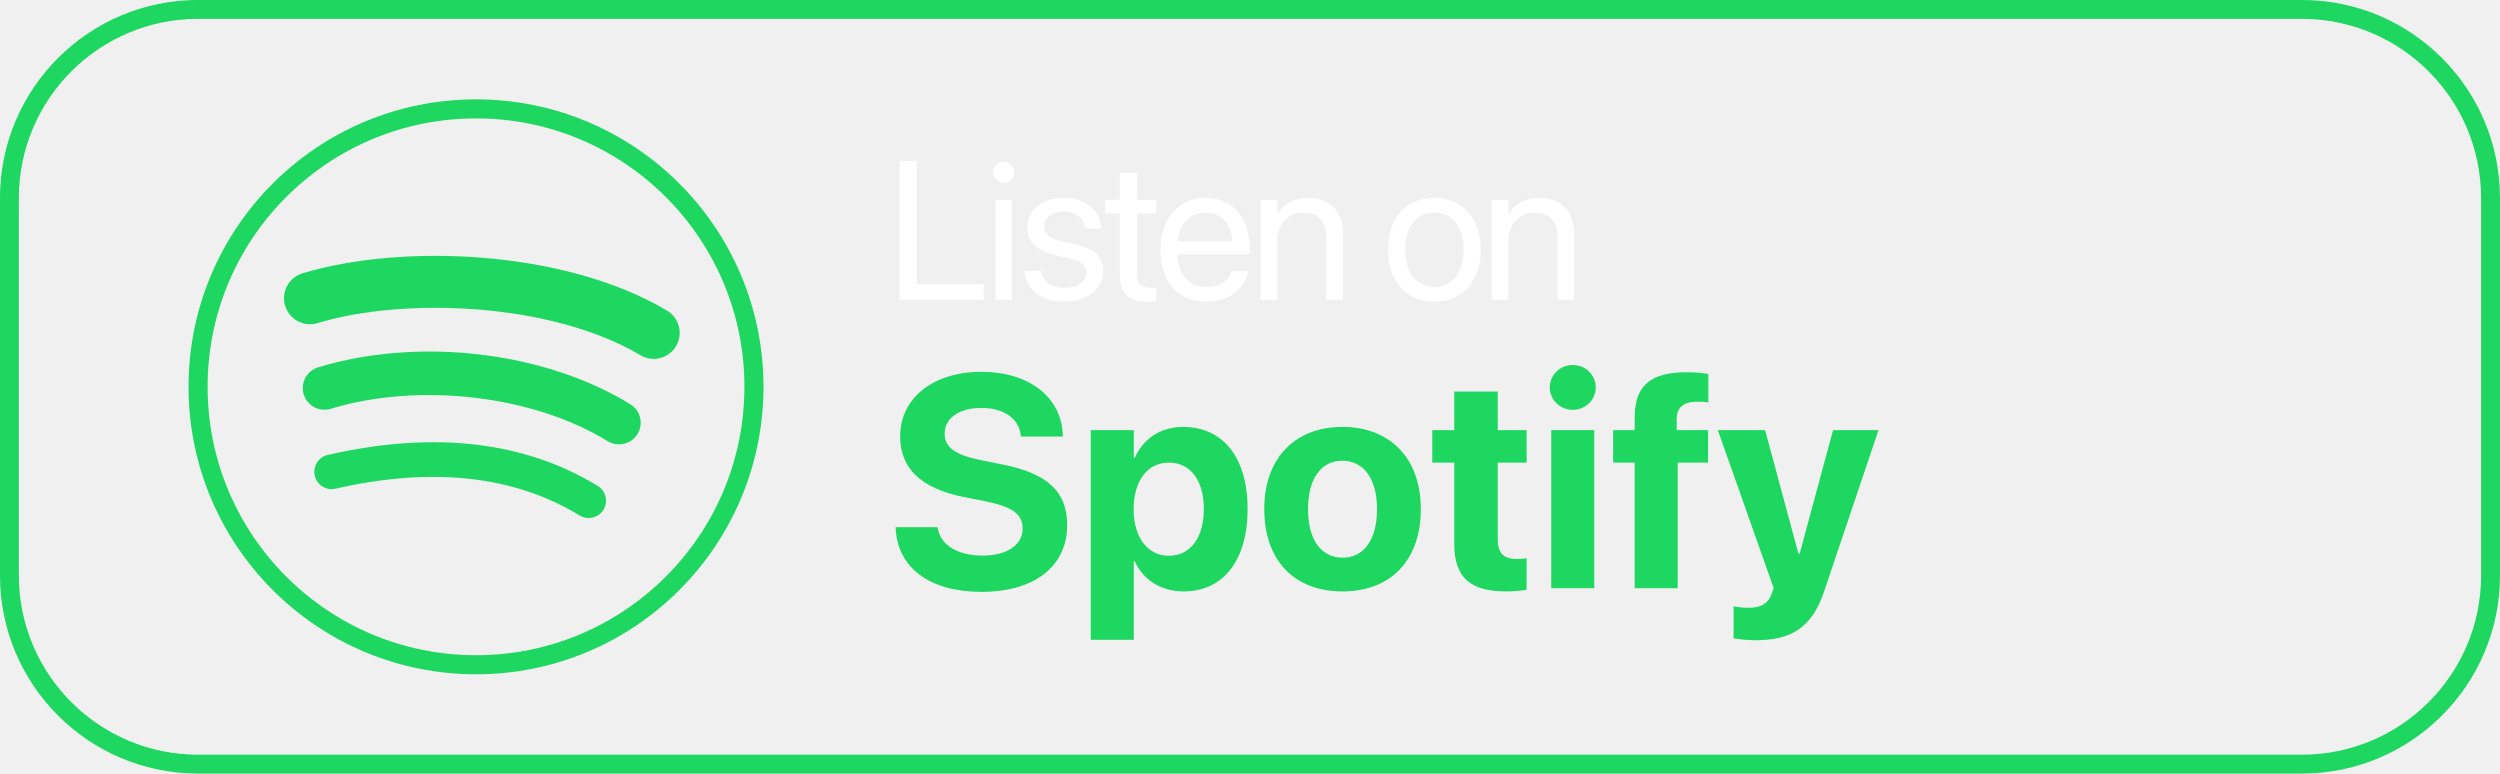
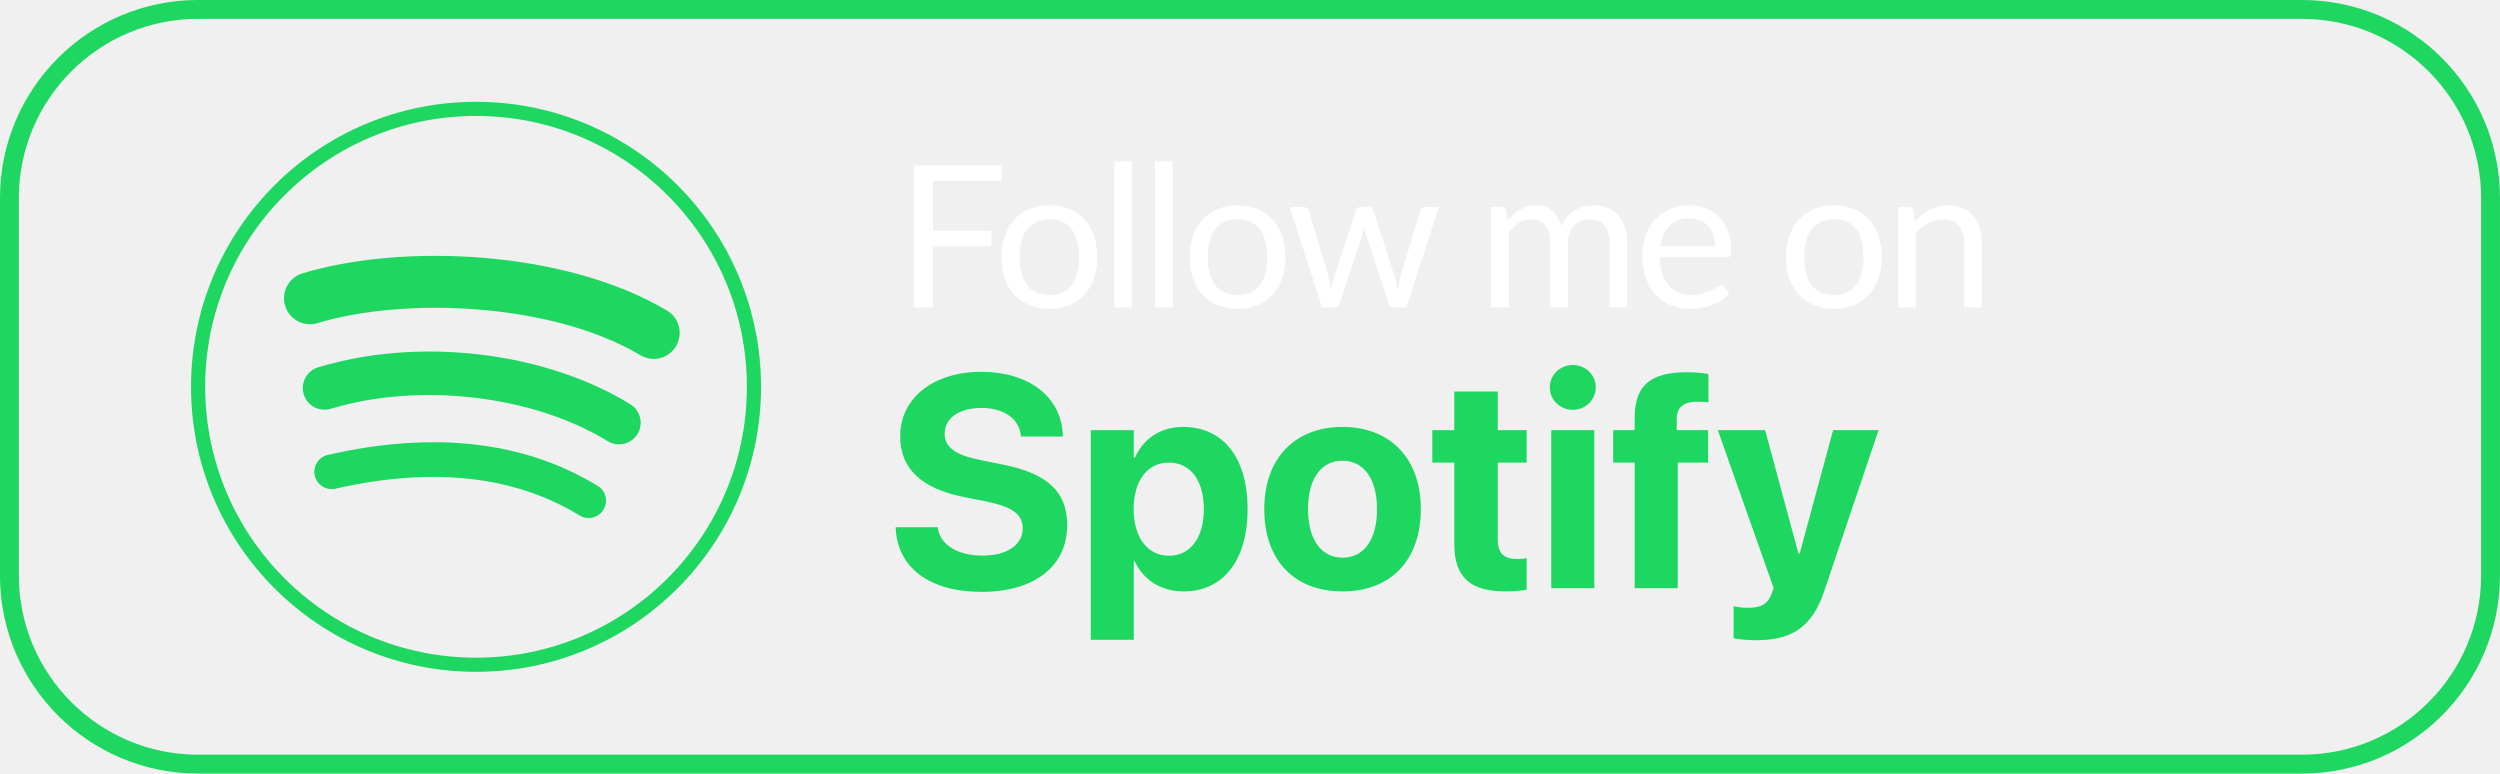
<svg xmlns="http://www.w3.org/2000/svg" id="Layer_2" data-name="Layer 2" viewBox="0 0 655.58 202.86">
  <defs>
    <style>
      .cls-1 {
        fill: #fff;
      }

      .cls-2 {
        stroke-width: 4.95px;
      }

      .cls-2, .cls-3 {
        fill: none;
        stroke: #1ed760;
      }

      .cls-3 {
-         stroke-width: 5px;
+         stroke-width: 3.71px;
      }

-       .cls-3, .cls-4 {
+       .cls-4 {
        fill-rule: evenodd;
      }

      .cls-4, .cls-5 {
        fill: #1ed760;
      }
    </style>
  </defs>
  <g id="Layer_1-2" data-name="Layer 1">
    <rect class="cls-2" x="2.47" y="2.47" width="650.63" height="197.91" rx="49.48" ry="49.48" />
-     <path class="cls-3" d="M124.83,28.55c-40.26,0-72.89,32.63-72.89,72.88s32.63,72.89,72.89,72.89,72.88-32.63,72.88-72.89S165.08,28.55,124.83,28.55h0Z" />
-     <path class="cls-4" d="M167.94,93.15c-23.5-13.95-62.25-15.23-84.67-8.42-3.6,1.09-7.41-.94-8.5-4.55-1.1-3.6.94-7.4,4.54-8.5,25.74-7.82,68.54-6.31,95.58,9.75,3.24,1.92,4.31,6.11,2.39,9.34-1.93,3.24-6.11,4.31-9.34,2.38ZM167.17,113.82c-1.65,2.67-5.15,3.51-7.82,1.87-19.58-12.04-49.45-15.53-72.62-8.49-3.01.9-6.18-.79-7.09-3.79-.91-3,.79-6.17,3.79-7.09,26.47-8.03,59.37-4.14,81.87,9.69,2.67,1.64,3.51,5.14,1.87,7.81ZM158.25,133.66c-1.31,2.15-4.11,2.82-6.25,1.52-17.11-10.46-38.65-12.83-64.02-7.03-2.45.56-4.88-.97-5.44-3.42-.56-2.44.97-4.88,3.42-5.44,27.76-6.34,51.57-3.61,70.78,8.13,2.14,1.3,2.82,4.1,1.51,6.24Z" />
-     <path class="cls-1" d="M235.87,78.61v-36.4h4.54v32.31h17.56v4.09h-22.1ZM263.2,47.94c-1.51,0-2.75-1.24-2.75-2.75s1.24-2.75,2.75-2.75,2.75,1.21,2.75,2.75-1.21,2.75-2.75,2.75ZM261.01,78.61v-26.23h4.38v26.23h-4.38ZM279.13,79.12c-6.18,0-9.91-3.15-10.44-7.84l-.03-.23h4.39l.05.25c.53,2.62,2.47,4.16,6.05,4.16s5.68-1.49,5.68-3.86v-.03c0-1.89-.98-2.95-3.96-3.68l-4.16-1.01c-4.95-1.18-7.34-3.48-7.34-7.26v-.03c0-4.51,3.96-7.72,9.63-7.72s9.41,3.35,9.74,7.74l.02.33h-4.18l-.03-.18c-.35-2.55-2.29-4.24-5.55-4.24s-5.14,1.54-5.14,3.86v.02c0,1.79,1.18,3.03,4.08,3.73l4.17,1.01c5.29,1.29,7.21,3.38,7.21,7.11v.02c0,4.59-4.34,7.82-10.19,7.82ZM300.86,79.12c-4.82,0-7.19-2.17-7.19-7.19v-15.92h-3.83v-3.63h3.83v-7.09h4.54v7.09h5v3.63h-5v15.89c0,2.8,1.24,3.58,3.58,3.58.53,0,1.04-.08,1.42-.1v3.56c-.56.08-1.49.18-2.35.18ZM316.41,79.12c-7.54,0-12.08-5.27-12.08-13.52v-.03c0-8.12,4.64-13.7,11.8-13.7s11.53,5.32,11.53,13.19v1.61h-18.89c.1,5.4,3.08,8.55,7.74,8.55,3.33,0,5.68-1.66,6.43-3.91l.08-.23h4.31l-.05.25c-.86,4.34-5.14,7.77-10.87,7.77ZM316.11,55.76c-3.81,0-6.79,2.6-7.27,7.49h14.36c-.43-5.1-3.26-7.49-7.09-7.49ZM330.55,78.61v-26.23h4.39v3.73h.1c1.41-2.45,4.08-4.24,8.07-4.24,5.75,0,9.08,3.73,9.08,9.71v17.02h-4.39v-16.24c0-4.26-1.99-6.61-6.03-6.61s-6.83,2.95-6.83,7.42v15.43h-4.39ZM376.15,79.12c-7.29,0-12.15-5.27-12.15-13.62v-.05c0-8.35,4.89-13.57,12.13-13.57s12.16,5.2,12.16,13.57v.05c0,8.37-4.9,13.62-12.14,13.62ZM376.18,75.23c4.61,0,7.62-3.58,7.62-9.74v-.05c0-6.16-3.03-9.69-7.67-9.69s-7.64,3.56-7.64,9.69v.05c0,6.18,3.05,9.74,7.69,9.74ZM391.17,78.61v-26.23h4.39v3.73h.1c1.42-2.45,4.09-4.24,8.08-4.24,5.75,0,9.08,3.73,9.08,9.71v17.02h-4.39v-16.24c0-4.26-2-6.61-6.03-6.61s-6.84,2.95-6.84,7.42v15.43h-4.39Z" />
-     <path class="cls-5" d="M257.35,155.21c-13.26,0-21.8-6.07-22.46-16.35l-.04-.62h11.02l.08.42c.73,4.33,5.33,7.04,11.71,7.04s10.51-2.82,10.51-7.08v-.03c0-3.79-2.74-5.69-9.66-7.12l-5.88-1.16c-11.01-2.2-16.58-7.46-16.58-15.84v-.04c0-10.21,8.89-16.93,21.26-16.93s20.84,6.45,21.38,16.23l.03.74h-11.01l-.04-.47c-.58-4.37-4.6-7.03-10.36-7.03-5.99.04-9.59,2.78-9.59,6.76v.04c0,3.52,2.86,5.57,9.28,6.84l5.92,1.2c11.67,2.32,16.93,7.07,16.93,15.85v.04c0,10.7-8.43,17.51-22.5,17.51ZM286.03,167.77v-54.97h11.29v7.23h.27c2.24-5.02,6.76-8.08,12.64-8.08,10.51,0,16.93,8.04,16.93,21.53v.04c0,13.45-6.42,21.57-16.78,21.57-5.91,0-10.59-3.01-12.83-7.92h-.23v20.6h-11.29ZM306.52,145.74c5.6,0,9.16-4.68,9.16-12.22v-.04c0-7.57-3.56-12.17-9.16-12.17s-9.24,4.71-9.24,12.21v.04c0,7.46,3.75,12.18,9.24,12.18ZM352.05,155.09c-12.6,0-20.52-8.08-20.52-21.57v-.07c0-13.34,8.11-21.5,20.48-21.5s20.57,8.08,20.57,21.5v.07c0,13.53-8,21.57-20.53,21.57ZM352.09,146.24c5.49,0,9.01-4.64,9.01-12.72v-.07c0-8.01-3.6-12.64-9.09-12.64s-9,4.63-9,12.64v.07c0,8.12,3.51,12.72,9.08,12.72ZM394.88,155.09c-9.2,0-13.53-3.55-13.53-12.45v-21.33h-5.76v-8.51h5.76v-10.12h11.41v10.12h7.57v8.51h-7.57v20.1c0,3.86,1.74,5.18,5.14,5.18,1,0,1.74-.12,2.43-.2v8.28c-1.27.19-3.09.42-5.45.42ZM412.43,107.47c-3.4,0-6.03-2.67-6.03-5.88s2.63-5.87,6.03-5.87,6.03,2.67,6.03,5.87-2.63,5.88-6.03,5.88ZM406.79,154.24v-41.44h11.28v41.44h-11.28ZM428.67,154.24v-32.93h-5.65v-8.51h5.65v-3.32c0-8.12,3.86-11.87,13.64-11.87,2.09,0,4.37.2,5.68.47v7.46c-.77-.16-1.85-.2-2.9-.2-3.75,0-5.41,1.59-5.41,4.56v2.9h8.24v8.51h-7.97v32.93h-11.28ZM460.36,167.89c-2.2,0-4.44-.27-5.76-.51v-8.38c.81.15,2.13.38,3.79.38,3.36,0,5.22-.96,6.22-3.79l.51-1.35-14.65-41.44h12.4l8.74,32.4h.31l8.77-32.4h11.91l-14.22,42.18c-3.25,9.78-8.82,12.91-18.02,12.91Z" />
+     <path class="cls-3" d="M124.83,28.55c-40.25,0-72.88,32.63-72.88,72.88s32.63,72.89,72.88,72.89,72.88-32.63,72.88-72.89S165.08,28.55,124.83,28.55h0Z" />
+     <path class="cls-4" d="M167.94,93.15c-23.49-13.95-62.24-15.23-84.67-8.42-3.6,1.09-7.41-.94-8.5-4.55-1.09-3.6.94-7.4,4.54-8.5,25.75-7.82,68.54-6.31,95.59,9.75,3.24,1.92,4.3,6.11,2.38,9.34-1.92,3.24-6.11,4.31-9.34,2.38ZM167.17,113.82c-1.65,2.67-5.14,3.51-7.81,1.87-19.59-12.04-49.45-15.53-72.63-8.49-3,.9-6.18-.79-7.09-3.79-.9-3,.79-6.17,3.79-7.09,26.47-8.03,59.38-4.14,81.87,9.69,2.67,1.64,3.51,5.14,1.87,7.81ZM158.25,133.66c-1.3,2.15-4.1,2.82-6.24,1.52-17.12-10.46-38.66-12.83-64.03-7.03-2.44.56-4.88-.97-5.44-3.42-.56-2.44.97-4.88,3.42-5.44,27.76-6.34,51.58-3.61,70.79,8.13,2.14,1.3,2.81,4.1,1.5,6.24Z" />
+     <path class="cls-5" d="M257.35,155.21c-13.25,0-21.8-6.07-22.45-16.35l-.04-.62h11.01l.08.42c.74,4.33,5.34,7.04,11.71,7.04s10.52-2.82,10.52-7.08v-.03c0-3.79-2.75-5.69-9.67-7.12l-5.87-1.16c-11.02-2.2-16.58-7.46-16.58-15.84v-.04c0-10.21,8.89-16.93,21.26-16.93s20.83,6.45,21.37,16.23l.04.74h-11.02l-.03-.47c-.58-4.37-4.6-7.03-10.36-7.03-6,.04-9.59,2.78-9.59,6.76v.04c0,3.52,2.86,5.57,9.28,6.84l5.91,1.2c11.67,2.32,16.93,7.07,16.93,15.85v.04c0,10.7-8.43,17.51-22.5,17.51ZM286.04,167.77v-54.97h11.28v7.23h.27c2.25-5.02,6.77-8.08,12.64-8.08,10.52,0,16.93,8.04,16.93,21.53v.04c0,13.45-6.41,21.57-16.77,21.57-5.92,0-10.59-3.01-12.83-7.92h-.24v20.6h-11.28ZM306.52,145.74c5.61,0,9.16-4.68,9.16-12.22v-.04c0-7.57-3.55-12.17-9.16-12.17s-9.24,4.71-9.24,12.21v.04c0,7.46,3.75,12.18,9.24,12.18ZM352.06,155.09c-12.6,0-20.53-8.08-20.53-21.57v-.07c0-13.34,8.12-21.5,20.49-21.5s20.56,8.08,20.56,21.5v.07c0,13.53-8,21.57-20.52,21.57ZM352.1,146.24c5.49,0,9-4.64,9-12.72v-.07c0-8.01-3.59-12.64-9.08-12.64s-9.01,4.63-9.01,12.64v.07c0,8.12,3.52,12.72,9.09,12.72ZM394.89,155.09c-9.2,0-13.53-3.55-13.53-12.45v-21.33h-5.76v-8.51h5.76v-10.12h11.4v10.12h7.58v8.51h-7.58v20.1c0,3.86,1.74,5.18,5.14,5.18,1.01,0,1.74-.12,2.44-.2v8.28c-1.28.19-3.1.42-5.45.42ZM412.44,107.47c-3.41,0-6.03-2.67-6.03-5.88s2.62-5.87,6.03-5.87,6.03,2.67,6.03,5.87-2.63,5.88-6.03,5.88ZM406.79,154.24v-41.44h11.29v41.44h-11.29ZM428.67,154.24v-32.93h-5.64v-8.51h5.64v-3.32c0-8.12,3.87-11.87,13.65-11.87,2.08,0,4.36.2,5.68.47v7.46c-.77-.16-1.86-.2-2.9-.2-3.75,0-5.41,1.59-5.41,4.56v2.9h8.23v8.51h-7.96v32.93h-11.29ZM460.37,167.89c-2.21,0-4.45-.27-5.76-.51v-8.38c.81.15,2.12.38,3.79.38,3.36,0,5.21-.96,6.22-3.79l.5-1.35-14.65-41.44h12.41l8.74,32.4h.31l8.77-32.4h11.91l-14.23,42.18c-3.25,9.78-8.81,12.91-18.01,12.91Z" />
+     <g>
+       <path class="cls-1" d="M244.67,47.46v13.03h15.31v4.11h-15.31v16.02h-5.04v-37.26h22.96v4.11h-17.91Z" />
+       <path class="cls-1" d="M275.22,53.85c1.92,0,3.66.32,5.2.96,1.54.64,2.86,1.55,3.95,2.73,1.09,1.18,1.93,2.6,2.51,4.28.58,1.67.87,3.54.87,5.6s-.29,3.95-.87,5.62c-.58,1.66-1.42,3.09-2.51,4.26-1.09,1.18-2.41,2.08-3.95,2.72-1.54.63-3.28.95-5.2.95s-3.69-.32-5.24-.95-2.87-1.54-3.96-2.72-1.93-2.6-2.51-4.26c-.58-1.66-.87-3.54-.87-5.62s.29-3.93.87-5.6c.58-1.67,1.42-3.1,2.51-4.28s2.41-2.09,3.96-2.73c1.55-.64,3.3-.96,5.24-.96ZM275.22,77.36c2.6,0,4.54-.87,5.82-2.61s1.92-4.17,1.92-7.29-.64-5.58-1.92-7.33c-1.28-1.75-3.22-2.63-5.82-2.63-1.32,0-2.47.23-3.44.68-.98.45-1.79,1.1-2.44,1.95-.65.85-1.14,1.89-1.46,3.13-.32,1.24-.48,2.64-.48,4.2,0,3.12.65,5.55,1.94,7.29,1.29,1.74,3.25,2.61,5.89,2.61Z" />
+       <path class="cls-1" d="M296.82,42.31v38.3h-4.63v-38.3h4.63Z" />
+       <path class="cls-1" d="M307.53,42.31v38.3h-4.63v-38.3h4.63Z" />
+       <path class="cls-1" d="M324.56,53.85c1.92,0,3.66.32,5.2.96,1.54.64,2.86,1.55,3.95,2.73,1.09,1.18,1.93,2.6,2.51,4.28.58,1.67.87,3.54.87,5.6s-.29,3.95-.87,5.62c-.58,1.66-1.42,3.09-2.51,4.26-1.09,1.18-2.41,2.08-3.95,2.72-1.54.63-3.28.95-5.2.95s-3.69-.32-5.24-.95-2.87-1.54-3.96-2.72-1.93-2.6-2.51-4.26c-.58-1.66-.87-3.54-.87-5.62s.29-3.93.87-5.6c.58-1.67,1.42-3.1,2.51-4.28s2.41-2.09,3.96-2.73c1.55-.64,3.3-.96,5.24-.96ZM324.56,77.36c2.6,0,4.54-.87,5.82-2.61s1.92-4.17,1.92-7.29-.64-5.58-1.92-7.33c-1.28-1.75-3.22-2.63-5.82-2.63-1.32,0-2.47.23-3.44.68-.98.45-1.79,1.1-2.44,1.95-.65.85-1.14,1.89-1.46,3.13-.32,1.24-.48,2.64-.48,4.2,0,3.12.65,5.55,1.94,7.29,1.29,1.74,3.25,2.61,5.89,2.61Z" />
+       <path class="cls-1" d="M377.32,54.27l-8.53,26.34h-3.67c-.45,0-.76-.29-.94-.88l-5.82-17.86c-.14-.4-.25-.8-.34-1.21s-.17-.81-.26-1.21c-.09.4-.17.8-.26,1.21s-.2.82-.34,1.24l-5.93,17.84c-.16.59-.5.88-1.04.88h-3.48l-8.53-26.34h3.64c.36,0,.67.1.92.29.25.19.42.42.51.68l5.04,16.95c.29,1.25.53,2.43.7,3.54.16-.57.32-1.15.48-1.74s.34-1.19.53-1.79l5.56-17.06c.09-.26.24-.48.46-.65.22-.17.48-.26.79-.26h2.03c.35,0,.63.09.86.26.22.17.38.39.47.65l5.43,17.06c.19.61.36,1.21.52,1.79.16.59.3,1.17.44,1.74.09-.57.19-1.15.33-1.73.13-.58.27-1.18.43-1.81l5.15-16.95c.09-.28.25-.51.49-.69.24-.18.53-.27.86-.27h3.48Z" />
+       <path class="cls-1" d="M390.97,80.61v-26.34h2.78c.66,0,1.07.32,1.22.96l.34,2.7c.97-1.2,2.06-2.17,3.28-2.94,1.21-.76,2.62-1.14,4.21-1.14,1.77,0,3.2.49,4.3,1.48,1.1.99,1.89,2.32,2.38,4,.38-.95.87-1.78,1.47-2.47.6-.69,1.27-1.26,2.02-1.72.75-.45,1.54-.78,2.38-.99.84-.21,1.69-.31,2.56-.31,1.39,0,2.62.22,3.71.66,1.08.44,2,1.09,2.76,1.94.75.85,1.33,1.89,1.73,3.13.4,1.24.6,2.66.6,4.25v16.77h-4.65v-16.77c0-2.06-.45-3.63-1.35-4.69-.9-1.07-2.2-1.6-3.9-1.6-.76,0-1.49.13-2.17.4-.69.27-1.29.66-1.81,1.18-.52.52-.93,1.17-1.23,1.96s-.46,1.7-.46,2.74v16.77h-4.65v-16.77c0-2.12-.42-3.69-1.27-4.73-.85-1.04-2.09-1.56-3.72-1.56-1.14,0-2.2.31-3.17.92-.97.62-1.86,1.45-2.68,2.51v19.63h-4.65Z" />
+       <path class="cls-1" d="M453.55,76.92c-.57.69-1.26,1.3-2.05,1.81s-1.65.93-2.56,1.26c-.91.33-1.85.58-2.82.74-.97.16-1.93.25-2.89.25-1.82,0-3.5-.31-5.03-.92-1.53-.62-2.86-1.52-3.98-2.7s-1.99-2.66-2.61-4.41c-.62-1.75-.94-3.76-.94-6.03,0-1.84.28-3.55.84-5.15.56-1.59,1.37-2.98,2.43-4.15,1.06-1.17,2.35-2.09,3.87-2.76,1.52-.67,3.24-1,5.15-1,1.58,0,3.04.26,4.38.79,1.34.53,2.5,1.29,3.48,2.29s1.75,2.23,2.3,3.69c.55,1.47.83,3.13.83,5.01,0,.73-.08,1.21-.23,1.46-.16.24-.45.36-.88.36h-17.6c.05,1.66.28,3.11.69,4.34.41,1.23.98,2.26,1.7,3.08.73.82,1.59,1.44,2.6,1.85,1,.41,2.13.61,3.38.61,1.16,0,2.16-.13,3-.4s1.56-.56,2.17-.87c.61-.31,1.11-.6,1.52-.87s.76-.4,1.05-.4c.38,0,.68.15.88.44l1.3,1.69ZM449.8,64.57c0-1.07-.15-2.06-.46-2.95-.3-.89-.75-1.66-1.33-2.31-.58-.65-1.29-1.15-2.12-1.51-.83-.35-1.78-.53-2.83-.53-2.22,0-3.97.65-5.27,1.94-1.29,1.29-2.09,3.08-2.4,5.37h14.4Z" />
+       <path class="cls-1" d="M480.93,53.85c1.92,0,3.66.32,5.2.96,1.54.64,2.86,1.55,3.95,2.73,1.09,1.18,1.93,2.6,2.51,4.28.58,1.67.87,3.54.87,5.6s-.29,3.95-.87,5.62c-.58,1.66-1.42,3.09-2.51,4.26-1.09,1.18-2.41,2.08-3.95,2.72-1.54.63-3.28.95-5.2.95s-3.69-.32-5.24-.95-2.87-1.54-3.96-2.72-1.93-2.6-2.51-4.26c-.58-1.66-.87-3.54-.87-5.62s.29-3.93.87-5.6c.58-1.67,1.42-3.1,2.51-4.28s2.41-2.09,3.96-2.73c1.55-.64,3.3-.96,5.24-.96ZM480.93,77.36c2.6,0,4.54-.87,5.82-2.61s1.92-4.17,1.92-7.29-.64-5.58-1.92-7.33c-1.28-1.75-3.22-2.63-5.82-2.63-1.32,0-2.47.23-3.44.68-.98.45-1.79,1.1-2.44,1.95-.65.85-1.14,1.89-1.46,3.13-.32,1.24-.48,2.64-.48,4.2,0,3.12.65,5.55,1.94,7.29,1.29,1.74,3.25,2.61,5.89,2.61Z" />
+       <path class="cls-1" d="M502.11,58.09c.57-.64,1.18-1.22,1.82-1.74.64-.52,1.32-.97,2.04-1.34.72-.37,1.48-.66,2.29-.86.81-.2,1.68-.3,2.61-.3,1.44,0,2.71.24,3.81.71,1.1.48,2.02,1.15,2.76,2.03s1.3,1.93,1.68,3.16c.38,1.23.57,2.59.57,4.08v16.77h-4.65v-16.77c0-1.99-.46-3.54-1.37-4.64-.91-1.1-2.29-1.65-4.15-1.65-1.37,0-2.65.33-3.83.99-1.19.66-2.28,1.55-3.29,2.68v19.4h-4.65v-26.34h2.78c.66,0,1.07.32,1.22.96l.36,2.86Z" />
+     </g>
  </g>
</svg>
